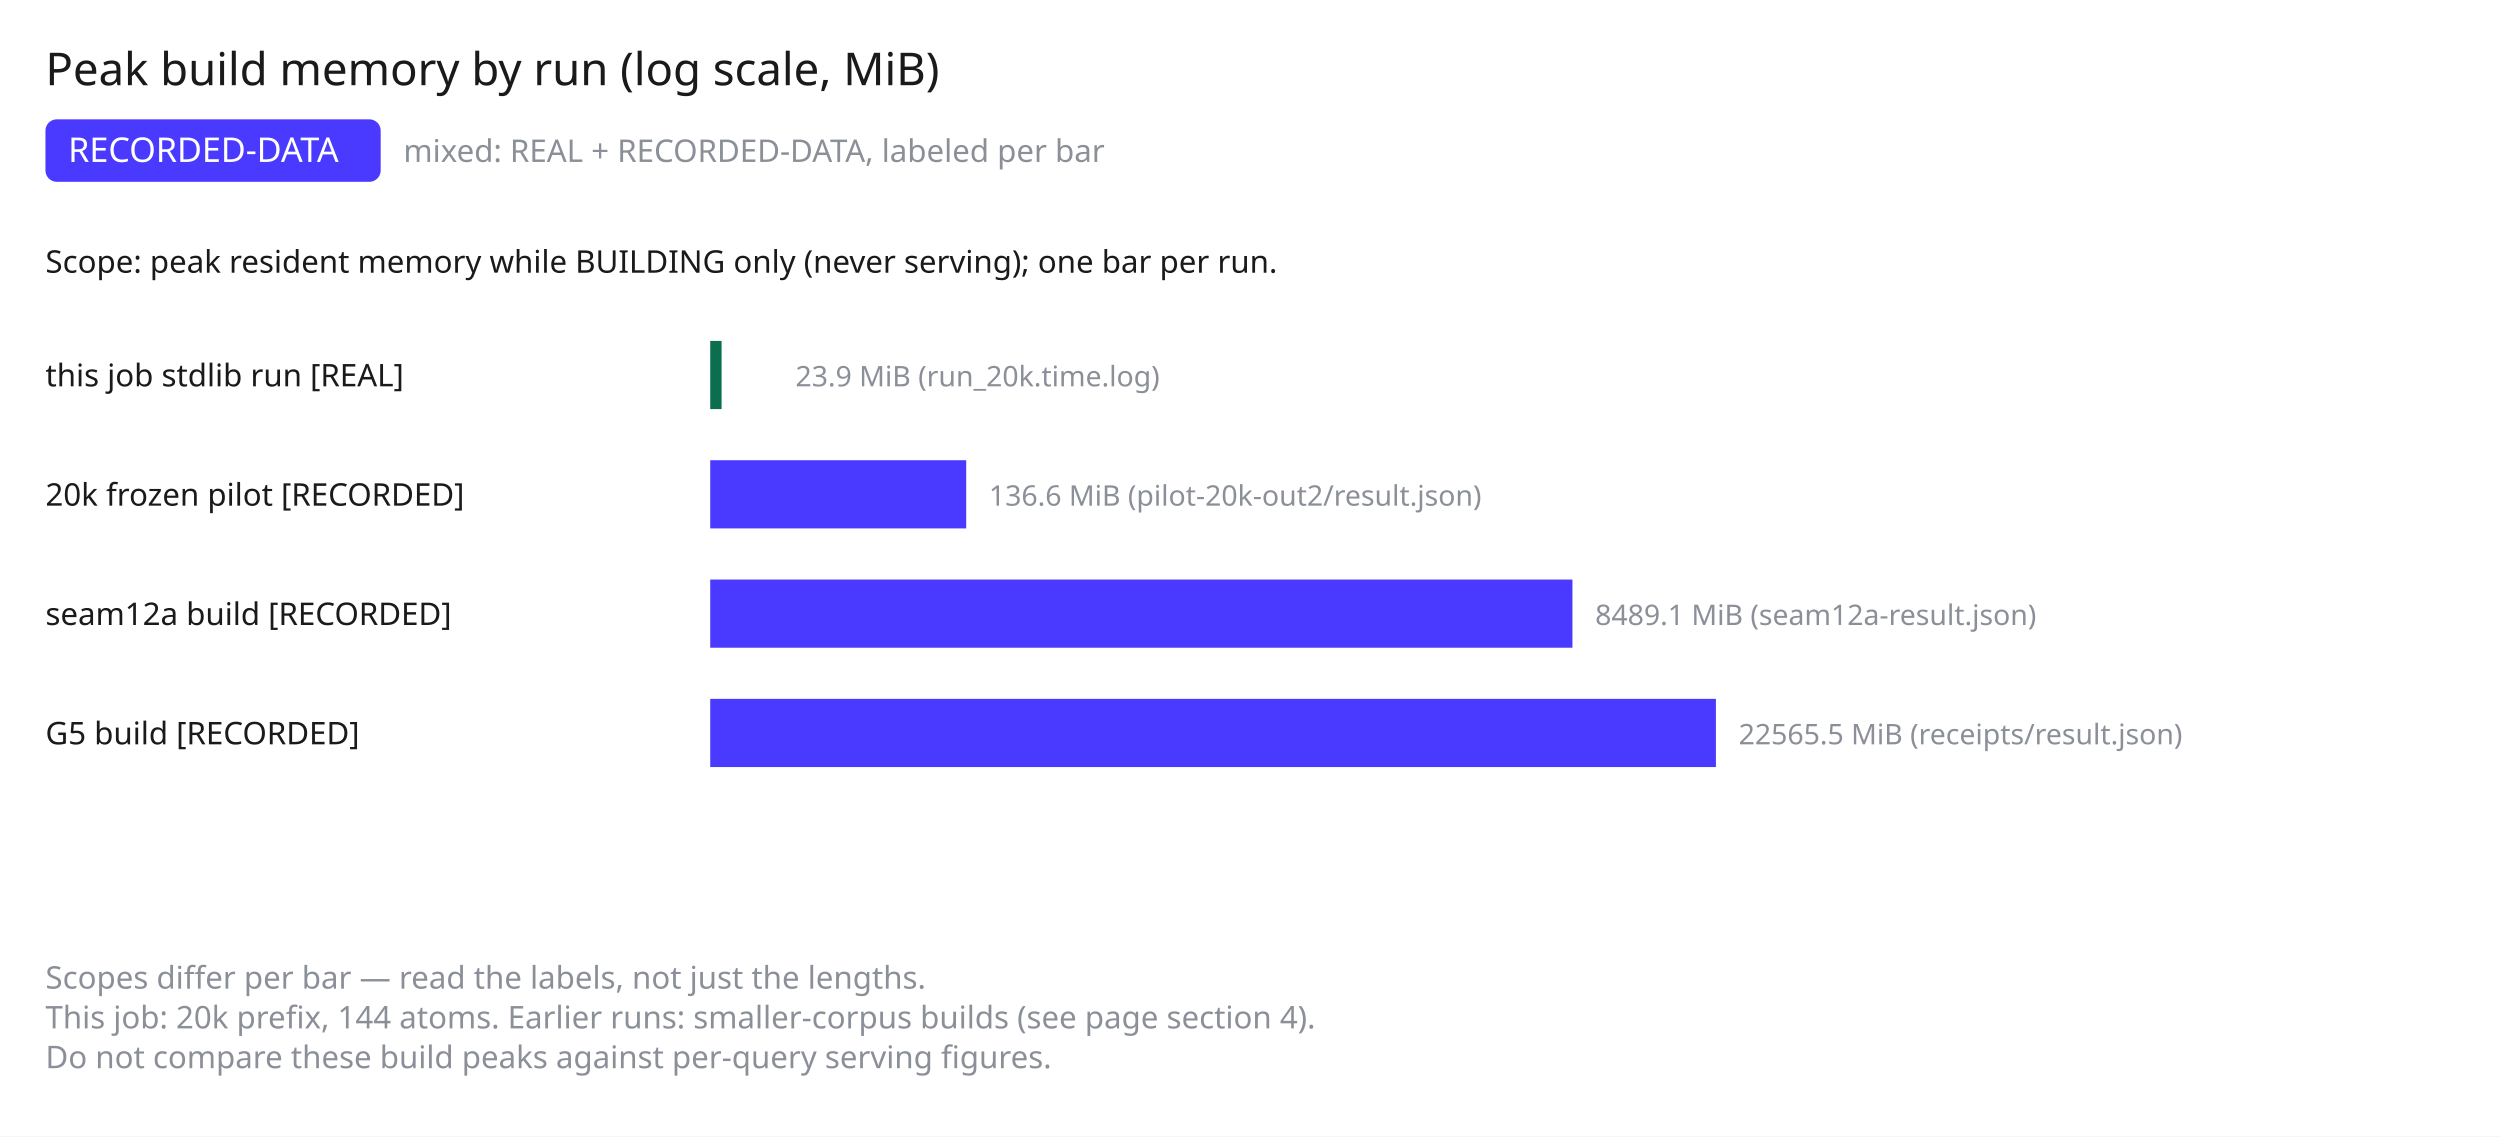
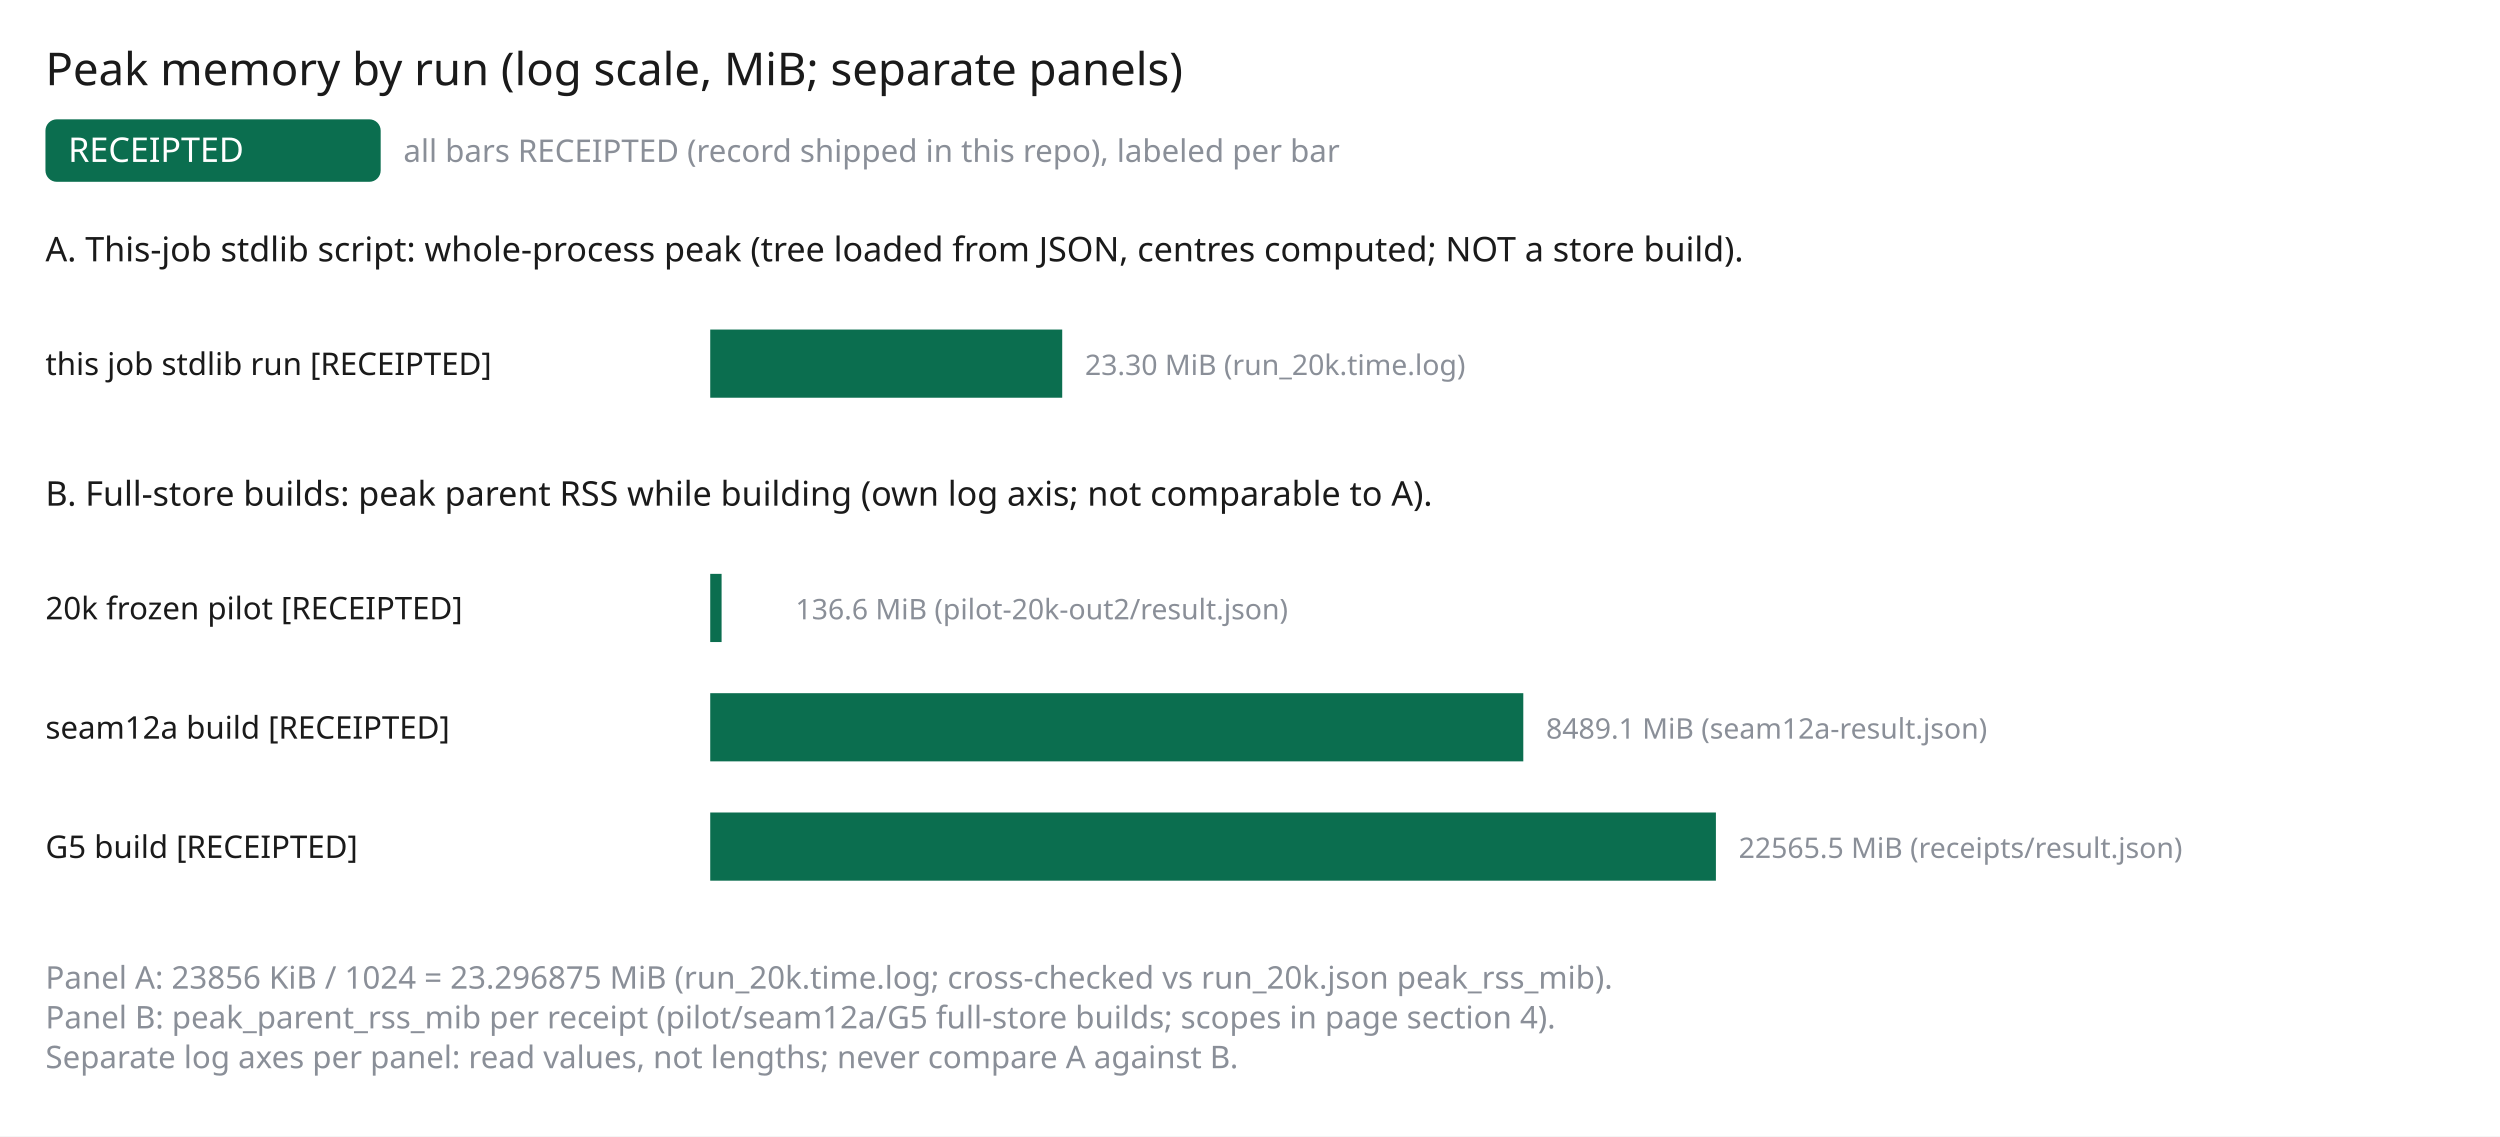
<svg xmlns="http://www.w3.org/2000/svg" width="880" height="400" viewBox="0 0 880 400" role="img">
  <rect width="880" height="400" fill="#ffffff" />
-   <text x="16" y="30" font-size="16" font-family="sans-serif" fill="#1a1a1a">Peak build memory by run (log scale, MiB)</text>
-   <rect x="16" y="42" width="118" height="22" rx="4" fill="#4a3aff" />
-   <text x="24" y="57" font-size="12" fill="#fff" font-family="sans-serif">RECORDED-DATA</text>
-   <text x="142" y="57" font-size="11" fill="#8a8f98" font-family="sans-serif">mixed: REAL + RECORDED-DATA, labeled per bar</text>
-   <text x="16" y="96" font-size="11" fill="#1a1a1a" font-family="sans-serif">Scope: peak resident memory while BUILDING only (never serving); one bar per run.</text>
-   <text x="16" y="136" font-size="11" fill="#1a1a1a" font-family="sans-serif">this job stdlib run [REAL]</text>
-   <rect x="250" y="120" width="4.0" height="24" fill="#0b6e4f" />
-   <text x="280.0" y="136" font-size="10" fill="#8a8f98" font-family="sans-serif">23.9 MiB (run_20k.time.log)</text>
-   <text x="16" y="178" font-size="11" fill="#1a1a1a" font-family="sans-serif">20k frozen pilot [RECORDED]</text>
-   <rect x="250" y="162" width="90.1" height="24" fill="#4a3aff" />
-   <text x="348.1" y="178" font-size="10" fill="#8a8f98" font-family="sans-serif">136.6 MiB (pilot-20k-out2/result.json)</text>
-   <text x="16" y="220" font-size="11" fill="#1a1a1a" font-family="sans-serif">seam12a build [RECORDED]</text>
-   <rect x="250" y="204" width="303.5" height="24" fill="#4a3aff" />
-   <text x="561.5" y="220" font-size="10" fill="#8a8f98" font-family="sans-serif">8489.1 MiB (seam12a-result.json)</text>
-   <text x="16" y="262" font-size="11" fill="#1a1a1a" font-family="sans-serif">G5 build [RECORDED]</text>
-   <rect x="250" y="246" width="354.0" height="24" fill="#4a3aff" />
-   <text x="612.0" y="262" font-size="10" fill="#8a8f98" font-family="sans-serif">22565.5 MiB (receipts/result.json)</text>
-   <text x="16" y="348" font-size="11" fill="#8a8f98" font-family="sans-serif">Scopes differ per bar — read the labels, not just the lengths.</text>
-   <text x="16" y="362" font-size="11" fill="#8a8f98" font-family="sans-serif">This job: 20k prefix, 144 atoms. Earlier runs: smaller-corpus builds (see page section 4).</text>
-   <text x="16" y="376" font-size="11" fill="#8a8f98" font-family="sans-serif">Do not compare these build peaks against per-query serving figures.</text>
+   <text x="16" y="30" font-size="16" font-family="sans-serif" fill="#1a1a1a">Peak memory by run (log scale, MiB; separate panels)</text>
+   <rect x="16" y="42" width="118" height="22" rx="4" fill="#0b6e4f" />
+   <text x="24" y="57" font-size="12" fill="#fff" font-family="sans-serif">RECEIPTED</text>
+   <text x="142" y="57" font-size="11" fill="#8a8f98" font-family="sans-serif">all bars RECEIPTED (record shipped in this repo), labeled per bar</text>
+   <text x="16" y="92" font-size="12" font-family="sans-serif" fill="#1a1a1a">A. This-job stdlib script: whole-process peak (tree loaded from JSON, centres computed; NOT a store build).</text>
+   <text x="16" y="132" font-size="11" fill="#1a1a1a" font-family="sans-serif">this job stdlib run [RECEIPTED]</text>
+   <rect x="250" y="116" width="123.9" height="24" fill="#0b6e4f" />
+   <text x="381.9" y="132" font-size="10" fill="#8a8f98" font-family="sans-serif">23.30 MiB (run_20k.time.log)</text>
+   <text x="16" y="178" font-size="12" font-family="sans-serif" fill="#1a1a1a">B. Full-store builds: peak parent RSS while building (own log axis; not comparable to A).</text>
+   <text x="16" y="218" font-size="11" fill="#1a1a1a" font-family="sans-serif">20k frozen pilot [RECEIPTED]</text>
+   <rect x="250" y="202" width="4.0" height="24" fill="#0b6e4f" />
+   <text x="280.0" y="218" font-size="10" fill="#8a8f98" font-family="sans-serif">136.6 MiB (pilot-20k-out2/result.json)</text>
+   <text x="16" y="260" font-size="11" fill="#1a1a1a" font-family="sans-serif">seam12a build [RECEIPTED]</text>
+   <rect x="250" y="244" width="286.2" height="24" fill="#0b6e4f" />
+   <text x="544.2" y="260" font-size="10" fill="#8a8f98" font-family="sans-serif">8489.1 MiB (seam12a-result.json)</text>
+   <text x="16" y="302" font-size="11" fill="#1a1a1a" font-family="sans-serif">G5 build [RECEIPTED]</text>
+   <rect x="250" y="286" width="354.0" height="24" fill="#0b6e4f" />
+   <text x="612.0" y="302" font-size="10" fill="#8a8f98" font-family="sans-serif">22565.5 MiB (receipts/result.json)</text>
+   <text x="16" y="348" font-size="11" fill="#8a8f98" font-family="sans-serif">Panel A: 23856 KiB / 1024 = 23.296875 MiB (run_20k.time.log; cross-checked vs run_20k.json peak_rss_mib).</text>
+   <text x="16" y="362" font-size="11" fill="#8a8f98" font-family="sans-serif">Panel B: peak_parent_rss_mib per receipt (pilot/seam12a/G5 full-store builds; scopes in page section 4).</text>
+   <text x="16" y="376" font-size="11" fill="#8a8f98" font-family="sans-serif">Separate log axes per panel: read values, not lengths; never compare A against B.</text>
</svg>
